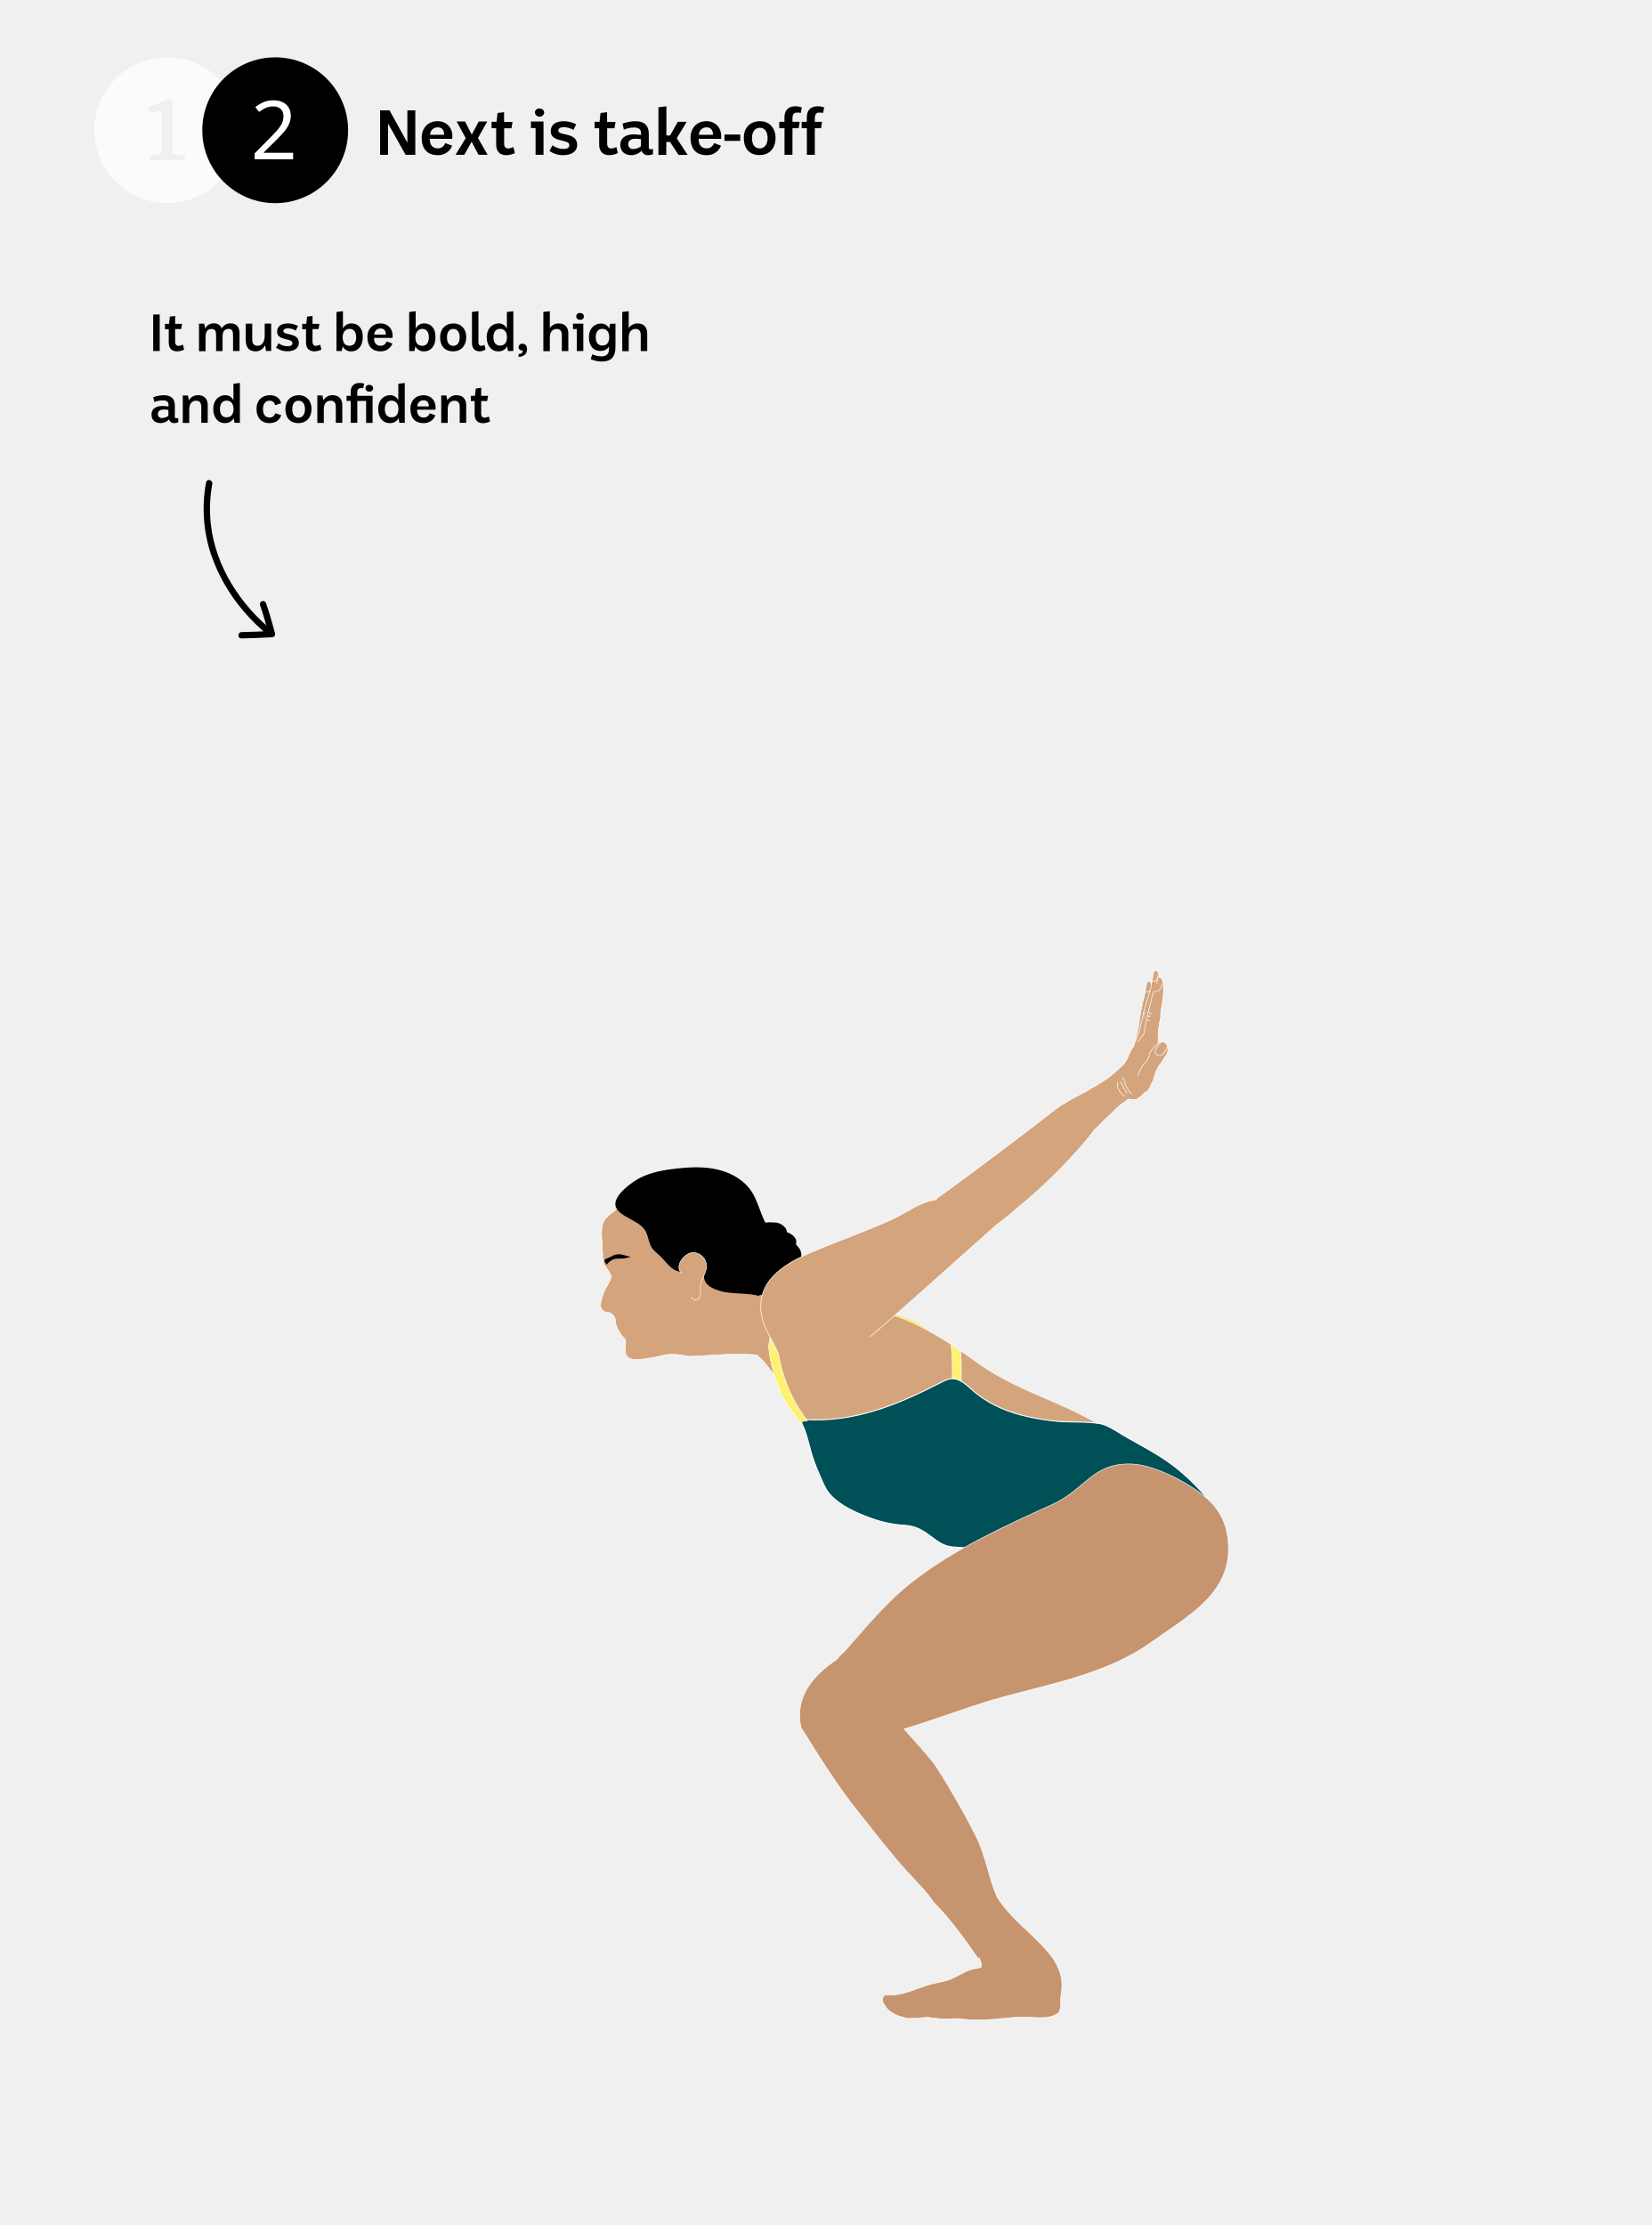
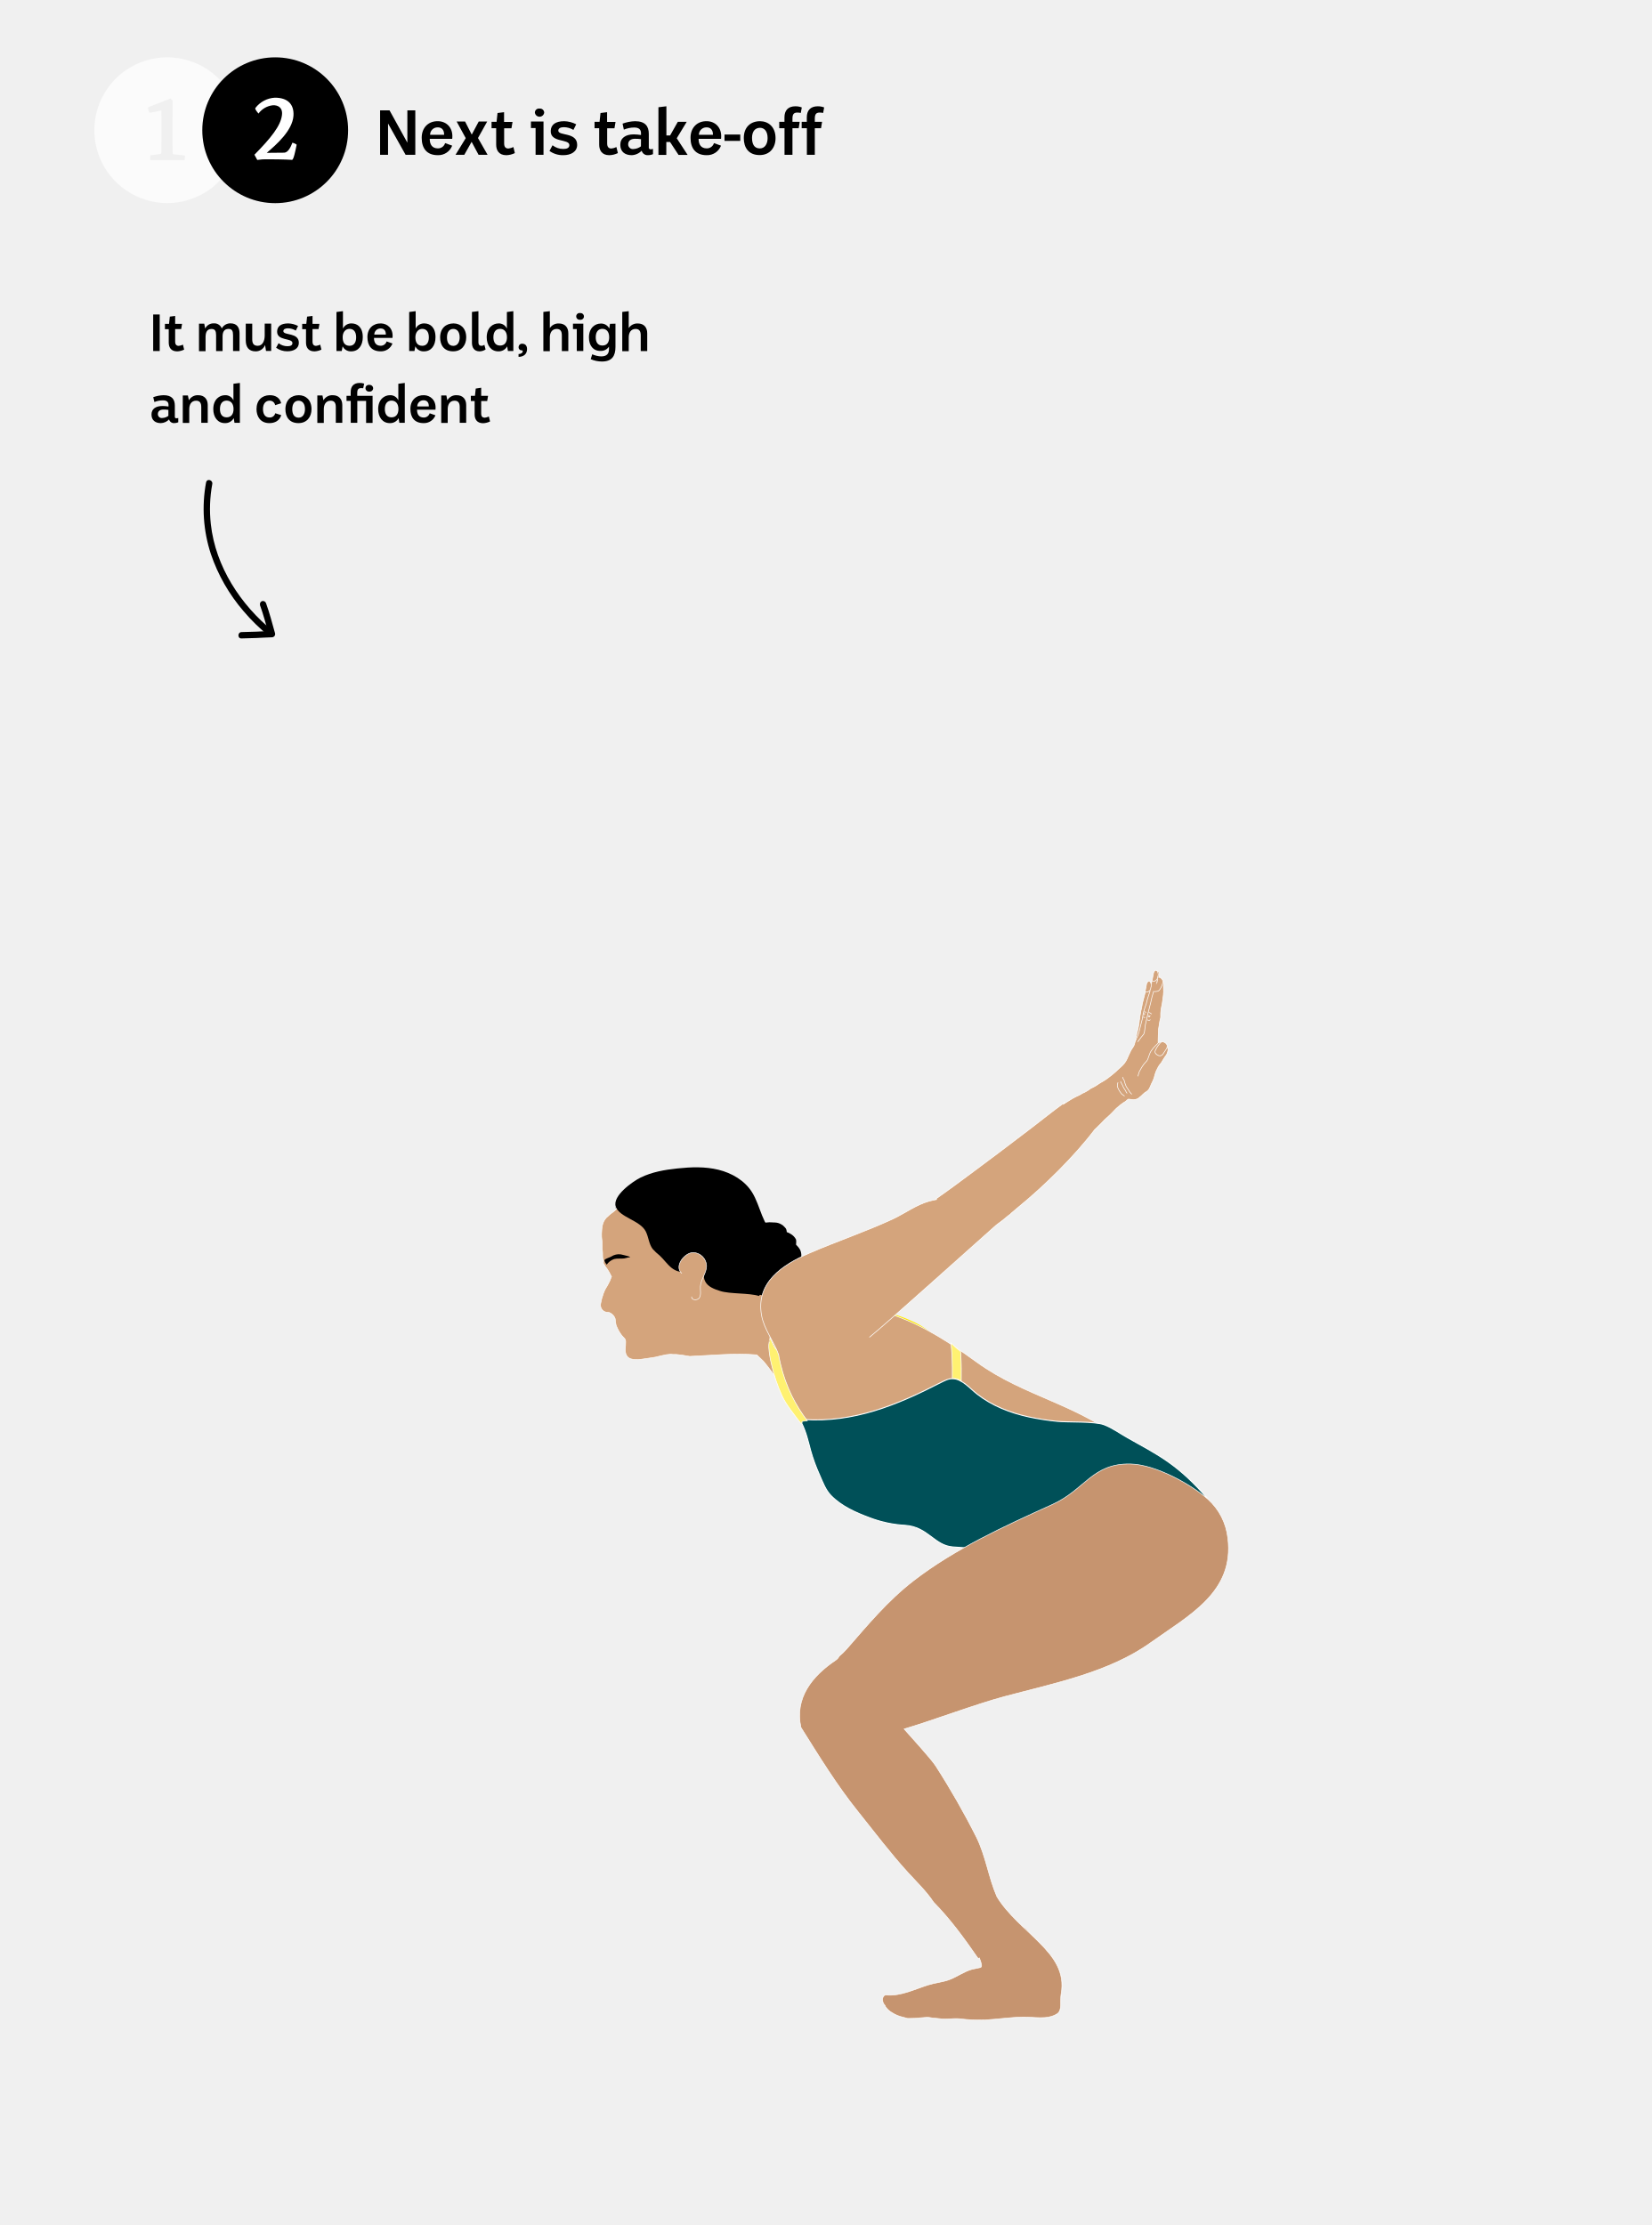
<svg xmlns="http://www.w3.org/2000/svg" id="Layer_1" data-name="Layer 1" viewBox="0 0 780 1051.14">
  <defs>
-     <style>.cls-1,.cls-7{fill:#c6946f;}.cls-1,.cls-3,.cls-4,.cls-5,.cls-6,.cls-7{stroke:#fff;}.cls-1,.cls-2,.cls-3,.cls-4,.cls-5,.cls-6,.cls-7{stroke-miterlimit:10;}.cls-1{stroke-width:0.27px;}.cls-2{fill:none;stroke:#ffea00;stroke-width:1.4px;}.cls-3,.cls-6{fill:#d4a47c;}.cls-3,.cls-7{stroke-width:0.27px;}.cls-4{fill:#005058;stroke-width:0.47px;}.cls-5{fill:#fff171;stroke-width:0.3px;}.cls-6{stroke-width:0.3px;}.cls-8,.cls-9{fill:#fff;}.cls-8{opacity:0.7;}.cls-9{font-size:38.5px;font-family:ABCSerifBold, ABCSerif;}</style>
+     <style>.cls-1,.cls-7{fill:#c6946f;}.cls-1,.cls-3,.cls-4,.cls-5,.cls-6,.cls-7{stroke:#fff;}.cls-1,.cls-2,.cls-3,.cls-4,.cls-5,.cls-6,.cls-7{stroke-miterlimit:10;}.cls-1{stroke-width:0.27px;}.cls-2{fill:none;stroke:#ffea00;stroke-width:1.4px;}.cls-3,.cls-6{fill:#d4a47c;}.cls-3,.cls-7{stroke-width:0.27px;}.cls-4{fill:#005058;stroke-width:0.47px;}.cls-5{fill:#fff171;stroke-width:0.3px;}.cls-6{stroke-width:0.3px;}.cls-8,.cls-9{fill:#fff;}.cls-8{opacity:0.7;}</style>
  </defs>
  <path class="cls-1" d="M484.38,910.94a36.19,36.19,0,0,1-14.55-15.84c-3.52,3.93-9.44,8.59-11.19,15.51-1.45,5.7,7.15,18,4.55,18.93-.34.13-3.58.74-3.94.83-3.78,1-7.25,3.64-11,5-3.23,1.13-6.57,1.4-9.82,2.43-6.39,2-12.75,5.26-19.53,4.77a1.66,1.66,0,0,0-1.17.19,2.6,2.6,0,0,0-.79,2.28,3.53,3.53,0,0,0,.58,1.73c.16.25.41.45.56.7s.15.42.26.6a8.82,8.82,0,0,0,3.06,2.8,15.69,15.69,0,0,0,5.26,2.16,17.15,17.15,0,0,0,2,.54c.47.05.9,0,1.38,0a34.85,34.85,0,0,0,4.56-.25c.73,0,1.42-.15,2.15-.17a13.63,13.63,0,0,1,2-.05c.58.07,1.14.21,1.72.28,1.13.14,2.25.14,3.38.32,3.15.52,6.45-.28,9.66.07a72.1,72.1,0,0,0,11.94.53c5.89-.32,11.77-1.23,17.67-1.36,5.22-.12,11.51,1.47,16.22-1.49,2.62-1.64,1.34-6.17,1.9-9.22,2-10.69-3.61-17.78-10.47-24.68C488.63,915.33,486.45,913.17,484.38,910.94Z" />
  <path class="cls-2" d="M410.68,618.42c4.21,1.19,8.36,2.45,10.76,3a51.84,51.84,0,0,1,8.05,2.88A38.64,38.64,0,0,1,446,637.27c6.35,8.76,8,19.81,7.57,30.39" />
  <path class="cls-2" d="M367.42,636.2c3.68,16.76,10.11,27.16,15.23,40.23" />
  <path class="cls-3" d="M531.71,682c-21.16-18.37-47.66-22-70.33-38.5-14.9-10.83-30.88-21-48.88-24.9-15.78-3.42-33.5-1.23-46.27,8.26-2.66-1.78-5.65-3.75-5.21-5.34,1-3.38,5.06-1.37,5.35-4.44.12-1.32-7.51-6.8-7.42-8.13s-4.86-3.65-3.67-4.44,2.08.74,2.91,1.47,1.56.8,2.29,1.35a7.36,7.36,0,0,0,1.56,1.2,6.17,6.17,0,0,0,4.53.11c1.58-.77,2.1-2.68,3.52-3.61a5.53,5.53,0,0,1,2.06-.64,2.6,2.6,0,0,1-.55-1.56c-.15-3.9,2.18-7.09,3.26-10.69a18.83,18.83,0,0,0-3.23-1.13,29.19,29.19,0,0,1-5-1.91c-1.47-.7-2.93-.9-3.73-2.29-.62-1.08-.53-2.39-1.14-3.46a20.77,20.77,0,0,1-1.39-2.07,31.83,31.83,0,0,1-1.16-3.79c-.84-2.8-2-5.58-2.93-8.35a24.21,24.21,0,0,0-4.6-8.19,19.56,19.56,0,0,0-8-5.23,43.8,43.8,0,0,0-7.12-2.11,73.44,73.44,0,0,0-10.79-1c-4.06-.07-8.64,1.32-12.33,2.89-2.75,1.17-5.55,1.87-8.2,3.36a25.13,25.13,0,0,0-6.72,6.08c-1.67,2-3.72,3.21-5.78,4.66-1,.74-1.69,1.88-2.75,2.68a28.84,28.84,0,0,0-3.59,3c-2.07,2.23-2.09,4.81-2.24,7.63-.11,1.89.42,3.65.29,5.54a14,14,0,0,0,.14,2.74c.13,1,0,2,.1,3,.06.49.31.87.4,1.38s-.19.86,0,1.37a19.76,19.76,0,0,0,1.77,2.62,26.16,26.16,0,0,1,1.82,3.21,2.55,2.55,0,0,0,.17.36c-.06,0-.13.16-.22.5a12.52,12.52,0,0,1-1.12,2.58c-1.05,2.18-1.51,2.17-2.46,4.77a27.43,27.43,0,0,0-1.34,5,3.41,3.41,0,0,0,3.46,4,1.85,1.85,0,0,1,1.21.37,4.75,4.75,0,0,1,2.22,2.67,18.69,18.69,0,0,0,.43,3,18.3,18.3,0,0,0,2.67,4.87c.94,1.21,1.87,1.49,1.85,3,0,1.09-.09,2.2-.15,3.28-.12,2,.37,4,2.47,4.74,2.8,1,7.25-.18,10.11-.5a25,25,0,0,0,3.4-.69,6.93,6.93,0,0,1,1-.27l.17,0a19.73,19.73,0,0,1,4.24-.68,6.82,6.82,0,0,1,1.1.1c.53,0,1.05,0,1.58,0,2.12.2,4.23.52,6.33.91,10.48-.46,21.23-1.6,31.69-.71,1.27,1.18,2.92,2.75,3.14,3a116.78,116.78,0,0,1,12.67,18.77c3.3,5.88,6.61,11.91,12.36,15.78l7.18,4.83c.71,2,3.45,3.44,4.89,4.88,10.6,10.62,26.79,5.51,40,5.81,12.17.27,23.73,5,35.54,7.89,15.65,3.87,31.93,4.65,48,4.08,3.44-.12,8.07-1.65,7.54-5C528.64,698.7,532.79,682.91,531.71,682Z" />
  <path d="M295.83,593.22c.35.07.69.17,1,.27.2.06.61.18.71.4s.05.09,0,.13-.23,0-.31,0a1.86,1.86,0,0,0-.33,0c-.43.09-.85.22-1.28.32-.25,0-.48.13-.74.17-1.56.2-3.25-.09-4.77.29a7,7,0,0,0-3.52,2.65c-.31-.41-1.33-1.74-1-2.22.44-.68,2.52-1.17,3.21-1.64a6.54,6.54,0,0,1,4.41-1C294.09,592.72,294.94,593.06,295.83,593.22Z" />
  <path d="M373.64,586.63c-2.26-1.07-4.87-1.81-7-3.14-6.67-4.22-7.22-13.65-11.44-20.32-3.47-5.49-9.51-9-15.82-10.55S326.49,551.31,320,552c-6,.63-12,1.66-17.43,4.32-3.63,1.8-13.4,8.6-11.7,13.7s11.49,6.45,14.16,11.71c1.36,2.66,1.46,5.92,3.27,8.3a24.55,24.55,0,0,0,3.28,3.08c2,1.83,3.54,4.17,5.67,5.87s5.25,2.63,7.55,1.18a11.2,11.2,0,0,1-.15-5.77c.59-1.86,1.76-1.39,3.7-1.17,2.66.31,4.44,1.5,4.35,4.18s-.8,5.52.39,7.92c1.29,2.59,4.32,3.7,7.08,4.57,4.73,1.51,13.63.85,18.36,2.36,1.72-2.44,1.61-1.42,3.48-3.75,1.4-1.76-2.2-4.11,0-4A18.49,18.49,0,0,0,374,600.86c3.19-2.4,5.65-6.7,4-10.33A8.45,8.45,0,0,0,373.64,586.63Z" />
  <path d="M290.56,570.84l.74-.56-.13-.18A2.91,2.91,0,0,0,290.56,570.84Z" />
  <path class="cls-3" d="M322.09,601.61c-3.94-3.5,1.49-10,5.47-9.89a6.55,6.55,0,0,1,6.2,6.32c0,3.38-2.69,6.28-2.91,9.66-.12,1.78.44,3.71-.41,5.29s-4.06,1.31-3.68-.44" />
  <path d="M361.29,589.8a7,7,0,0,0,1.86-2.83,11.8,11.8,0,0,1,2.4-3.17,6.11,6.11,0,0,1,4-2,6.57,6.57,0,0,1,3.86,1.09,6.5,6.5,0,0,1,2.56,2.56c.41,1.23-.12,3.28-.15,4.56a6.66,6.66,0,0,1-2.06,4.07,6,6,0,0,1-4.06,2.31,19.69,19.69,0,0,1-10.13-3.08c-1.51-.88-2.25-3.16-2.51-4.83s-.22-4.49.62-6c1.59-2.93,5.73-2.75,8.45-2,1.64.47,3.23,1.1,3.92,2.8a9.86,9.86,0,0,1,.42,4.39,18.45,18.45,0,0,1-.58,5,6.84,6.84,0,0,1-1,2.44,19.81,19.81,0,0,0-1.83,2.32,8.31,8.31,0,0,1-2.3,2.39,3.25,3.25,0,0,1-2.46.61,10.4,10.4,0,0,1-3-.56c-.61-.21-1.12-.63-1.71-.88-1-.44-1-.49-1-1.73" />
  <path d="M360.77,588.94c-.54-1.33,0-2.5.65-3.66A6.19,6.19,0,0,0,362,584a1.81,1.81,0,0,1,1.37-1.35c1.72-.63,3.8,0,5.47.45a6.18,6.18,0,0,1,2.05.76c.57.38,1,1,1.52,1.33.33.22.7.27,1,.57s.42.73.74,1.05.55.4.76.86a8.6,8.6,0,0,1,.37,1.19,5,5,0,0,1,.35,2.23,13.87,13.87,0,0,1-.62,2.27,6.4,6.4,0,0,1-.52.92c-.22.38-.29.82-.51,1.2a6.15,6.15,0,0,1-2.8,2.09c-2,1-4.56.76-6.72.57a11.47,11.47,0,0,1-4.78-1.55,26.41,26.41,0,0,1-2.25-1.69,9.71,9.71,0,0,1-2-1.71,8.48,8.48,0,0,1-1.34-2.54,19.7,19.7,0,0,1-.89-3,6.15,6.15,0,0,1,.41-3,8,8,0,0,0,.71-1.44,5.64,5.64,0,0,1,.46-1.6,6.61,6.61,0,0,1,4.39-3.57,20.55,20.55,0,0,1,4.27-.61c.92,0,1.85.09,2.77.12a6.06,6.06,0,0,1,2.81.85,4.32,4.32,0,0,1,1.38,1.06c.34.42.86.79,1,1.3.55,1.52,0,3,.24,4.51a5,5,0,0,1,.2.87c0,.48-.05,1-.07,1.45a10.65,10.65,0,0,1-.23,2.33,6.75,6.75,0,0,1-1.1,2.39,3.6,3.6,0,0,1-2.57,1.49,9.7,9.7,0,0,1-3.68.34,12.86,12.86,0,0,1-4.61-1.68,9.9,9.9,0,0,1-3.75-3.28,10.4,10.4,0,0,1-1.28-2.27,10.69,10.69,0,0,1-.25-2.34c-.11-1.67,1-3.18,1.76-4.53.16-.27.42-1,.71-1.15s.68,0,.92,0" />
  <path d="M357.35,602.82c-.53-1.33,0-2.5.65-3.66a5.69,5.69,0,0,0,.6-1.24,1.87,1.87,0,0,1,1.37-1.36c1.73-.62,3.81,0,5.48.46a6.18,6.18,0,0,1,2.05.76c.56.38,1,1,1.52,1.33.33.22.7.27,1,.57s.42.73.74,1.05.55.4.76.86a8.6,8.6,0,0,1,.37,1.19,5,5,0,0,1,.35,2.23,15,15,0,0,1-.63,2.27,5.52,5.52,0,0,1-.51.92c-.22.38-.29.82-.51,1.2a6.15,6.15,0,0,1-2.8,2.09c-2,1-4.56.76-6.72.57a11.56,11.56,0,0,1-4.79-1.55,26.26,26.26,0,0,1-2.24-1.69,9.77,9.77,0,0,1-2-1.71,8.69,8.69,0,0,1-1.33-2.54,19.7,19.7,0,0,1-.89-3,6.15,6.15,0,0,1,.41-3,8,8,0,0,0,.7-1.44,6,6,0,0,1,.47-1.6,6.62,6.62,0,0,1,4.38-3.57,20.74,20.74,0,0,1,4.28-.61c.92,0,1.84.09,2.77.12a6,6,0,0,1,2.8.85,4.11,4.11,0,0,1,1.38,1.06c.35.42.87.79,1.05,1.3.54,1.52,0,3,.24,4.51a6.12,6.12,0,0,1,.2.87c0,.48-.06,1-.08,1.45a10.06,10.06,0,0,1-.22,2.33,6.93,6.93,0,0,1-1.1,2.39,3.6,3.6,0,0,1-2.58,1.49,9.65,9.65,0,0,1-3.67.34,12.86,12.86,0,0,1-4.61-1.68,10,10,0,0,1-3.75-3.28,10.4,10.4,0,0,1-1.28-2.27,10.69,10.69,0,0,1-.26-2.34c-.11-1.67,1-3.18,1.77-4.53.15-.27.42-1,.7-1.15s.69,0,.93,0" />
  <path class="cls-4" d="M486.52,730.37c14.74-3.07,14.49-11.1,25.05-19.47,8.77-7,14-13.85,25.73-13.7,10,.12,25.67,5,33.64,11.35-14.47-16.95-24.09-21.31-38.24-29.3-3.57-2-7.32-4.73-11.16-6.18-4.34-1.68-17.53-1.1-22.1-1.59a124.27,124.27,0,0,1-13.55-2.11c-8.71-1.92-17.19-5.2-24.26-10.73-3.5-2.74-7.19-7.22-11.59-7.33-2.06-.06-3.92,1-5.72,1.88-20.62,10.62-41.14,19-64.53,17.42a1.16,1.16,0,0,0-1.12,1.67c2.09,4.12,3.07,8.52,4.26,13a81.48,81.48,0,0,0,4.25,11.61c1.46,3.32,2.78,7,5.35,9.63,4.91,5.08,11.77,8.09,18.29,10.51l1.86.67a55.17,55.17,0,0,0,14.79,2.89c10.88.7,13.81,9.54,22.61,10.22C474.94,732.69,479.2,731.9,486.52,730.37Z" />
  <path class="cls-5" d="M378.89,672.05c-.1-.26-.11-.47.09-.52a6.42,6.42,0,0,1,1.41-.21,5.45,5.45,0,0,1,.94-.14,72.62,72.62,0,0,1-7.17-11.54,70.88,70.88,0,0,1-5.42-15.08,55.36,55.36,0,0,1-1.25-6.58c-1.77-.51-2.93-4.44-3.75-6.21,0,0-.27,2.58-.29,2.54l-.13-.27a11,11,0,0,0-.16,2.56,47.74,47.74,0,0,0,1.24,7.78,74.94,74.94,0,0,0,5.07,15.15c1.84,4.05,5.94,9.09,8.91,13A5.79,5.79,0,0,1,378.89,672.05Z" />
  <path class="cls-5" d="M449.86,651.2a7,7,0,0,1,2.22.23,6,6,0,0,1,2,1c.06-4,.05-8-.18-12,0-.64-.09-1.29-.13-1.94a59.52,59.52,0,0,1-4.53-4c.19,2.2.39,4.4.5,6.61C449.88,644.43,449.89,647.82,449.86,651.2Z" />
  <path class="cls-6" d="M410.68,631.77c7.12-5.64,49.89-44.15,59.85-52.95,2.09-1.48,4.07-3.09,5.89-4.62.9-.57,1.18-.83,1.06-.89,1.22-1,2.36-2,3.36-2.84,12.42-10.13,26.68-24.16,36.27-36.81.73-.57,1.33-1.31,2-1.93,1.26-1.13,2.32-2.49,3.62-3.58.82-.68,1.54-1.44,2.31-2.17,1-.91,1.8-2,2.82-2.82a15,15,0,0,1,1.44-1.2c.42-.29.82-.62,1.24-.91s1-.56,1.37-.9a7.27,7.27,0,0,1,.93-.83c.23-.13.57,0,.81,0a11.76,11.76,0,0,0,1.58.2,4.44,4.44,0,0,0,2.44-.61,6.4,6.4,0,0,0,.91-.74c.18-.16.38-.29.56-.44s.29-.32.45-.47a10.45,10.45,0,0,0,1-.9,3.1,3.1,0,0,1,.75-.51,4.47,4.47,0,0,0,1.66-1.71c.34-.66.58-1.37.89-2.05.23-.48.52-.95.71-1.45s.34-.86.52-1.29a12.62,12.62,0,0,0,.44-1.63,15.69,15.69,0,0,1,1.55-3.63,6.89,6.89,0,0,1,1-1.43,6.38,6.38,0,0,0,1-1.48c.25-.45.57-.86.82-1.32s.53-.73.79-1.13a4.32,4.32,0,0,0,.71-1.34,6.14,6.14,0,0,0,.35-1.57,5.75,5.75,0,0,0-.75-2.06c-.06-.12-.07-.25-.12-.37a1.09,1.09,0,0,0-.36-.41,2.88,2.88,0,0,0-.59-.45,3.33,3.33,0,0,0-1.39-.25,3,3,0,0,0-.67.11c-.14.05-.29.05-.43.09s-.23.17-.39.09a1.88,1.88,0,0,1,0-.53,5,5,0,0,1,0-.54c0-1.56.12-3.13.15-4.69,0-1,.32-2,.43-3a15.06,15.06,0,0,1,.4-2.21,4,4,0,0,0,.23-1.12c0-.34,0-.67,0-1a11.53,11.53,0,0,1,.09-1.77c.1-.55.09-1.11.23-1.65s.22-1.18.36-1.77a15.64,15.64,0,0,0,.29-1.94c.07-.64.2-1.25.24-1.89,0-.23.08-.45.08-.69s0-.68.07-1c.07-.94-.09-1.9-.06-2.83a9,9,0,0,0-.09-2.74,1,1,0,0,0-.53-.63,1,1,0,0,1-.45-.31c-.21-.21-.43-.56-.75-.58a.62.62,0,0,0-.47.18s.05-.06.06-.09c.13-.44.12-.88.23-1.31a1.17,1.17,0,0,0-.1-1.09,1.11,1.11,0,0,0-.81-.6,1.18,1.18,0,0,0-1.07.35,4.65,4.65,0,0,0-1,2.05,10.66,10.66,0,0,0-.57,2.58,7,7,0,0,1-.12,1.12c0-.43-.07-.79-.61-.94-.21-.07-.45-.17-.65,0a3.28,3.28,0,0,0-.34.31,1.34,1.34,0,0,0-.25.37l-.21.55a4.07,4.07,0,0,0-.24.91,2,2,0,0,1-.06.54c-.12.43-.23.86-.34,1.29l-.68,2.63-.54,2.11c-.14.52-.3,1-.41,1.56-.06.29-.05.57-.12.85a5.47,5.47,0,0,0-.16.7,9.43,9.43,0,0,1-.37,1.72,16.85,16.85,0,0,0-.33,2c0,.27-.15.52-.17.8a3.21,3.21,0,0,1-.07.53,2.38,2.38,0,0,0,0,.46,4.34,4.34,0,0,1-.14.6c-.07.42-.09.85-.12,1.27a5.87,5.87,0,0,1-.16.6,4,4,0,0,0,0,.49c0,.35-.2.67-.23,1a4.36,4.36,0,0,1-.11.71l-.36,1.37c-.07.3-.15.59-.23.88s0,.47-.08.72c-.14.65-.25,1.3-.41,1.94s-.32,1.3-.49,1.94a7.69,7.69,0,0,1-.29.93,6.12,6.12,0,0,1-.72,1.27c-.2.29-.4.58-.59.89a10,10,0,0,0-.48.92c-.36.7-.67,1.42-1,2.14a15.36,15.36,0,0,1-1,2.14,9.4,9.4,0,0,1-1.53,2.07c-.61.58-1.19,1.18-1.85,1.7-.5.4-.91.88-1.39,1.31s-.93.82-1.41,1.22c-.76.64-1.54,1.24-2.34,1.83a17.7,17.7,0,0,1-2.18,1.47c-.51.28-1,.6-1.52.89a9.13,9.13,0,0,0-1,.64,12.45,12.45,0,0,1-1.72,1.09,19.17,19.17,0,0,0-1.92,1c-.43.28-.83.63-1.26.9s-.94.53-1.42.8-.75.31-1.11.49-.59.38-.89.56c-.66.38-1.38.7-2.07,1-2.06,1-4,2.35-5.93,3.53l.34-.64c-6.6,4.79-12.92,10-19.45,14.87q-11.78,9-23.64,17.79c-5.82,4.33-11.65,8.69-17.62,12.82l.37.26c-1.23.24-2.45.5-3.62.82-5.9,1.63-11.39,5.72-17,8.36-12.94,6-26.5,10.52-39.58,16.2-12.56,5.44-25.25,13.76-22.49,29.29,1.2,6.76,5.86,12.33,8.14,18.8m179.1-177.66-.06.09a0,0,0,0,0,0,0Zm-.32,1.41a1.93,1.93,0,0,1-.21.45l.24-.93c0-.15.07-.32.11-.49,0,.09,0,.19-.07.31S546.56,463.69,546.51,463.89Z" />
  <path class="cls-6" d="M530.33,508.79c-.14.29.27.86.42,1.11a3.71,3.71,0,0,1,.46,1c.07.28.13.56.19.84a11.24,11.24,0,0,0,.45,1.19,1.33,1.33,0,0,0,.17.43c.14.22.29.44.44.64a12.05,12.05,0,0,1,.8,1.21,4.19,4.19,0,0,0,.68,1,4.41,4.41,0,0,1,.68.76" />
  <path class="cls-6" d="M529.43,510.79c-.21.41.44,1.07.59,1.44a6.61,6.61,0,0,0,.36.7,6.83,6.83,0,0,1,.29.75c.1.23.27.42.39.64s.38.54.55.82.24.53.38.77.3.39.42.61" />
  <path class="cls-6" d="M528.12,511.33a4.92,4.92,0,0,0-.32,1.69,3,3,0,0,0,.36,1.12c.22.42.4.86.66,1.26.15.24.34.48.51.71s.35.52.56.75a4.46,4.46,0,0,0,.75.54c.16.12.46.28.55.46" />
  <path class="cls-6" d="M547.2,492.61a2.33,2.33,0,0,1-.54.59c-.4.35-.75.75-1.13,1.12a9.26,9.26,0,0,0-.78.88c-.29.35-.57.69-.83,1.07s-.36.55-.52.83a6.91,6.91,0,0,0-.35.85c-.24.63-.46,1.28-.67,1.92a4.48,4.48,0,0,1-.72,1.41c-.45.55-1,1-1.42,1.6-.29.37-.52.75-.78,1.14s-.33.54-.48.81-.38.65-.55,1c-.09.17-.22.34-.29.51s-.06.24-.11.36a2.25,2.25,0,0,0-.13.42,4.24,4.24,0,0,1-.25.86c0,.1-.08.45-.23.43" />
  <path class="cls-6" d="M549.34,498l.2-.3,1.15-1.76a2.89,2.89,0,0,0,.67-2.05,2.43,2.43,0,0,0-1.26-1.43,1.77,1.77,0,0,0-1.14-.31,1.83,1.83,0,0,0-.92.61,12.67,12.67,0,0,0-2.24,3.38,1.58,1.58,0,0,0-.15,1.18,1.68,1.68,0,0,0,.36.51,3.15,3.15,0,0,0,1.35.87,1.8,1.8,0,0,0,1.55-.24A2.08,2.08,0,0,0,549.34,498Z" />
  <path class="cls-6" d="M541.93,481.81c.28.07.56.17.84.22a.51.51,0,0,0,.34-.06c.11-.06.18-.21.28-.31" />
  <path class="cls-6" d="M543.23,480.44l-.53-.14c-.14,0-.28,0-.42-.06" />
  <path class="cls-6" d="M543.44,480l-.52-.14-.27-.06a1.33,1.33,0,0,0-.28,0" />
  <path class="cls-6" d="M544.08,479a1.33,1.33,0,0,1-.35-.13c-.14-.08-.26-.21-.4-.3a1.62,1.62,0,0,0-.35-.17,2.4,2.4,0,0,0-.38-.12" />
  <path class="cls-6" d="M541.42,478.26c-.18-.05-.32-.17-.5-.22l-.21-.06c-.09,0-.23,0-.3,0" />
  <path class="cls-6" d="M540.09,478.82c.16,0,.3,0,.46.07l.44.11" />
  <path class="cls-6" d="M540.08,479.24l.57.15" />
  <path class="cls-6" d="M539.94,480.49l.74.19a1.56,1.56,0,0,0,.68,0" />
  <path class="cls-6" d="M545,468.16a55.29,55.29,0,0,0-1.5,5.79l-.19.71c-.68,2.63-1.34,5.21-1.92,7.86a2.6,2.6,0,0,0-.11.62c0,.27-.19.54-.21.81-.09,1-.28,1.92-.37,2.92a4.11,4.11,0,0,1-.45,1.72c-.72.89-1.47,1.72-2.15,2.68a1.88,1.88,0,0,1-.81.89" />
  <path class="cls-6" d="M543.31,468c-.29,1.13-.92,2.6-1.21,3.72-.14.56-.29,1.13-.44,1.69l-.21.86c-.08.31-.23.58-.32.89-.24.81-.56,1.58-.78,2.4-.08.33-.17.67-.25,1-.16.6-.22,1.21-.32,1.81s-.15.89-.26,1.34-.21.79-.31,1.19L538,487.76a13.46,13.46,0,0,1-.79,2.08,14.62,14.62,0,0,0-.89,2" />
  <path class="cls-6" d="M548.16,461.91c2.07,1.18.76,3.52.42,4.28-.58,1.29-1.16,2.26-2.47,2.18-.22,0-.76.16-1,.11" />
  <path class="cls-6" d="M544.17,463.49a3.61,3.61,0,0,0,1,.09c.19-.09.4-.15.58-.24a2.17,2.17,0,0,0,.72-.58,3.63,3.63,0,0,0,.48-1.5,3.05,3.05,0,0,0,.21-.88,2.41,2.41,0,0,1-.08-.25,1.64,1.64,0,0,1,0-.23,2.09,2.09,0,0,0-.16-.54,2,2,0,0,0-.56-.89c-.22-.19-.86-.24-1.42,1Z" />
  <path class="cls-6" d="M540.91,468.59a3.58,3.58,0,0,0,1,.09c.18-.09.39-.15.57-.24a2.17,2.17,0,0,0,.72-.57,3.72,3.72,0,0,0,.48-1.51,3.07,3.07,0,0,0,.22-.88,2.5,2.5,0,0,1-.09-.25l0-.23a2.12,2.12,0,0,0-.17-.54,2.08,2.08,0,0,0-.55-.89c-.22-.19-.86-.23-1.43,1Z" />
  <path class="cls-7" d="M580,726.65a29,29,0,0,0-9.44-18.42C562.85,701.4,546,691.86,534,691.61c-18.06-.38-21.44,12.16-36.92,19.15-22.93,10.36-46.2,21.07-65.39,35.88-12.56,9.69-21.95,21.19-31.83,32.47a31.17,31.17,0,0,1-3.42,3.29,4.83,4.83,0,0,1-1.7,1.93c-11.16,7.49-19.45,17.87-16.39,31.76,8.51,13.54,16.84,27.18,26.88,39.68,7.77,9.66,15.3,19.71,23.66,28.86,4.06,4.45,8.72,8.9,12.09,14,8,8.12,14.51,17.12,21.12,26.68l.54-.35c.95,2.4,1.46,4.18.53,4.53-.34.13-3.58.74-3.94.83-3.78,1-7.25,3.64-11,5-3.23,1.13-6.57,1.4-9.82,2.43-6.39,2-12.75,5.26-19.53,4.77a1.66,1.66,0,0,0-1.17.19,2.6,2.6,0,0,0-.79,2.28,3.53,3.53,0,0,0,.58,1.73c.16.25.41.45.56.7s.15.42.26.6a8.82,8.82,0,0,0,3.06,2.8,15.69,15.69,0,0,0,5.26,2.16,17.15,17.15,0,0,0,2,.54c.47.05.9,0,1.38,0a34.85,34.85,0,0,0,4.56-.25c.73,0,1.42-.15,2.15-.17a13.63,13.63,0,0,1,2-.05c.58.07,1.14.21,1.72.28,1.13.14,2.25.14,3.38.32,3.15.52,6.45-.28,9.66.07a72.1,72.1,0,0,0,11.94.53c5.89-.32,11.77-1.23,17.67-1.36,5.22-.12,11.51,1.47,16.22-1.49,2.62-1.64,1.34-6.17,1.9-9.22,2-10.69-3.61-17.78-10.47-24.68-5.94-6-15-13.34-19.86-21.54-3.91-9-5.22-19.1-9.61-28a370.67,370.67,0,0,0-19.2-33.61c-2.19-3.46-12.27-14.39-15-17.53,13.5-4,33.95-11.74,47.61-15.38,23.18-6.17,49.31-11.38,68.8-25.36C561.85,763,583.17,752.13,580,726.65Z" />
  <path d="M97.35,227.85a68.34,68.34,0,0,0,2.26,33.88,81.51,81.51,0,0,0,15.44,27A88.38,88.38,0,0,0,127,300.4c1.49,1.2,3.62-.91,2.12-2.12-15.47-12.49-27.31-30.61-29.53-50.65a65,65,0,0,1,.69-19c.35-1.89-2.54-2.69-2.89-.8Z" />
  <path d="M122.78,285.81c1.69,4.63,2.92,9.41,4.25,14.16l1.45-1.9c-2.49.06-5,.24-7.47.34-2.31.1-4.62.1-6.94.2-1.92.09-1.93,3.09,0,3,2.32-.1,4.63-.1,6.94-.2,2.49-.1,5-.28,7.47-.34a1.52,1.52,0,0,0,1.44-1.9c-1.33-4.75-2.56-9.52-4.24-14.16a1.55,1.55,0,0,0-1.85-1.05,1.52,1.52,0,0,0-1,1.85Z" />
  <path d="M75.44,148.57v17.26H72.36V148.57Z" />
  <path d="M82.74,149.26V153H86l-.42,2.47H82.74v5.92c0,1.4.64,2,1.68,2a5.72,5.72,0,0,0,2-.57l.56,2.34a8.09,8.09,0,0,1-3.27.84c-3,0-4-2-4-4.14V155.5h-1.8V153h1.94l.37-3.42Z" />
  <path d="M96.48,152.91l.44,2.29a4.34,4.34,0,0,1,4-2.44,3.77,3.77,0,0,1,3.85,2.39,4.55,4.55,0,0,1,4.16-2.39c3,0,4.22,2,4.22,4.64v8.43h-3.06v-7.45c0-2-.47-3-2.14-3-2.22,0-2.81,1.68-2.81,3.58v6.9h-3.06v-7.45c0-2-.47-3-2.15-3-2.36,0-2.83,1.9-2.83,4v6.51H94V152.91Z" />
-   <path d="M119.15,152.91v7.45c0,2,.79,3,2.59,3,2.34,0,3.3-2.42,3.3-4.86v-5.62h3.06v12.92h-2.44l-.45-2.81a4.7,4.7,0,0,1-4.46,3c-3.16,0-4.66-1.95-4.66-5.2v-7.87Z" />
-   <path d="M131.6,162.13a6.72,6.72,0,0,0,4.19,1.43c1.48,0,2.35-.44,2.35-1.5,0-2.52-7.47-.84-7.23-5.57.1-2.32,1.8-3.7,5.23-3.7A10.49,10.49,0,0,1,140.8,154l-1.08,2.17a7.36,7.36,0,0,0-3.7-1.07c-1.21,0-2.22.4-2.17,1.41.15,2.05,7.32.47,7.32,5.45,0,2.66-2.39,4-5.45,4a8.86,8.86,0,0,1-5.3-1.68Z" />
+   <path d="M119.15,152.91v7.45c0,2,.79,3,2.59,3,2.34,0,3.3-2.42,3.3-4.86v-5.62h3.06v12.92h-2.44l-.45-2.81a4.71,4.71,0,0,1-4.46,3c-3.16,0-4.66-1.95-4.66-5.2v-7.87Z" />
+   <path d="M131.6,162.13a6.72,6.72,0,0,0,4.19,1.43c1.48,0,2.35-.44,2.35-1.5,0-2.52-7.47-.84-7.23-5.57.1-2.32,1.8-3.7,5.23-3.7A10.49,10.49,0,0,1,140.8,154l-1.08,2.17a7.36,7.36,0,0,0-3.7-1.07c-1.21,0-2.22.4-2.17,1.41.14,2.05,7.32.47,7.32,5.45,0,2.66-2.39,4-5.45,4a8.86,8.86,0,0,1-5.3-1.68Z" />
  <path d="M147.63,149.26V153h3.26l-.42,2.47h-2.84v5.92c0,1.4.64,2,1.68,2a5.72,5.72,0,0,0,1.95-.57l.57,2.34a8.21,8.21,0,0,1-3.28.84c-3,0-4-2-4-4.14V155.5h-1.8V153h1.94l.37-3.42Z" />
-   <path d="M162,147v8.21a4.39,4.39,0,0,1,4.31-2.41c2.44.07,5.06,1.72,5.06,6.48,0,3.9-2,6.71-5.45,6.71a4.28,4.28,0,0,1-4.07-2.37l-.42,2.22h-2.49V147.39Zm-.12,12.36c0,2.21.81,4,3.25,4,2,0,3.11-1.5,3.11-4,0-3-1.51-4-3.13-4C163.32,155.35,161.87,156.76,161.87,159.35Z" />
+   <path d="M162,147v8.21a4.39,4.39,0,0,1,4.31-2.41c2.44.07,5.06,1.72,5.06,6.48,0,3.9-2,6.71-5.45,6.71a4.28,4.28,0,0,1-4.07-2.37l-.42,2.22h-2.49V147.39Zm-.13,12.36c0,2.21.82,4,3.26,4,2,0,3.11-1.5,3.11-4,0-3-1.51-4-3.13-4C163.32,155.35,161.86,156.76,161.86,159.35Z" />
  <path d="M185.39,162.28a5.76,5.76,0,0,1-5.57,3.7c-4.34,0-6.26-2.71-6.26-6.76s2.71-6.53,6.43-6.43c3,.07,5.75,2.34,5.45,6.46l-.05.39h-8.73c0,2.2.94,3.7,3.18,3.7a2.87,2.87,0,0,0,2.79-2.05Zm-3.13-4.22c.05-2-1-2.93-2.54-2.88a2.87,2.87,0,0,0-2.91,2.88Z" />
  <path d="M196.35,147v8.21a4.39,4.39,0,0,1,4.31-2.41c2.44.07,5.06,1.72,5.06,6.48,0,3.9-1.95,6.71-5.45,6.71a4.27,4.27,0,0,1-4.07-2.37l-.42,2.22h-2.49V147.39Zm-.13,12.36c0,2.21.82,4,3.26,4,2,0,3.1-1.5,3.1-4,0-3-1.5-4-3.13-4S196.22,156.76,196.22,159.35Z" />
  <path d="M214.23,152.79c3.23,0,6,2.19,6,6.6,0,3.63-2.15,6.59-6.17,6.59-4.36,0-6.16-3-6.16-6.59C207.94,155,210.72,152.79,214.23,152.79Zm-3.09,6.6c0,2.05.69,4,3,4,2.1,0,3-1.95,3-4,0-2.86-1.41-4-3-4C212.52,155.38,211.14,156.49,211.14,159.39Z" />
  <path d="M226,147v14.62c0,1.39.62,1.76,1.53,1.76a2.42,2.42,0,0,0,1.28-.47l.57,2.19a5.35,5.35,0,0,1-2.79.89c-2.56,0-3.65-1.73-3.65-4.07V147.36Z" />
  <path d="M242.49,147v18.84h-2.56l-.35-2.22a4.52,4.52,0,0,1-4.12,2.37c-3.47.05-5.55-2.84-5.55-6.63,0-4.64,3-6.56,5.53-6.56a4.1,4.1,0,0,1,4,2.44v-7.84Zm-9.42,12.33c0,2.2.86,3.92,3.16,3.92s3.25-1.72,3.25-3.89c0-2.94-1.58-4-3.28-4S233.07,156.49,233.07,159.32Z" />
  <path d="M246.61,165.49a1.42,1.42,0,0,1-1.63-1.58,1.6,1.6,0,0,1,1.73-1.53c1.7,0,2.37,1.33,2.24,2.91-.19,2.34-2,3.28-4,3.3v-1.33c1.16,0,2-.62,2-1.36C246.91,165.71,246.61,165.49,246.61,165.49Z" />
  <path d="M259.73,147v8a4.82,4.82,0,0,1,4.24-2.19c3,0,4.49,1.94,4.49,4.61v8.43H265.4v-7.45c0-2-.74-3-2.41-3-2.35,0-3.26,1.9-3.26,4v6.51h-3.06V147.36Z" />
  <path d="M275.54,152.91v12.92h-3.08V155.45h-1.8v-2.54Zm-1.55-5a1.6,1.6,0,1,1,0,3.16,1.63,1.63,0,0,1-1.8-1.63A1.59,1.59,0,0,1,274,147.88Z" />
-   <path d="M290.73,152.91v11c0,4.29-1.67,6.88-6.41,6.88a13.36,13.36,0,0,1-5.28-1.11l.72-2.31a11.13,11.13,0,0,0,4.22,1c2.78,0,3.69-1.38,3.69-3.5v-1.14a4.44,4.44,0,0,1-4,2.05c-3.48.07-5.48-2.57-5.48-6.36,0-4.64,3-6.56,5.52-6.56a4.28,4.28,0,0,1,4.1,2.34l.32-2.22Zm-9.32,6.41c0,2.2.86,3.92,3.16,3.92s3.2-1.72,3.2-3.89c0-2.94-1.55-4-3.23-4S281.41,156.49,281.41,159.32Z" />
-   <path d="M297,147v8a4.81,4.81,0,0,1,4.24-2.19c3,0,4.49,1.94,4.49,4.61v8.43h-3.06v-7.45c0-2-.74-3-2.41-3-2.35,0-3.26,1.9-3.26,4v6.51h-3.06V147.36Z" />
+   <path d="M290.73,152.91v11c0,4.29-1.67,6.88-6.41,6.88a13.36,13.36,0,0,1-5.28-1.11l.72-2.31a11.13,11.13,0,0,0,4.22,1c2.78,0,3.69-1.38,3.69-3.5v-1.14a4.45,4.45,0,0,1-4,2.05c-3.47.07-5.47-2.57-5.47-6.36,0-4.64,3-6.56,5.52-6.56a4.28,4.28,0,0,1,4.1,2.34l.32-2.22Zm-9.32,6.41c0,2.2.86,3.92,3.16,3.92s3.2-1.72,3.2-3.89c0-2.94-1.55-4-3.23-4S281.41,156.49,281.41,159.32Z" />
+   <path d="M297,147v8a4.82,4.82,0,0,1,4.24-2.19c3,0,4.49,1.94,4.49,4.61v8.43h-3.06v-7.45c0-2-.74-3-2.42-3-2.34,0-3.25,1.9-3.25,4v6.51h-3.06V147.36Z" />
  <path d="M72.38,187.64a15.49,15.49,0,0,1,4.89-.94c3.89,0,5.32,1.92,5.32,4.93v5.23a.65.65,0,0,0,.62.74,2.41,2.41,0,0,0,1-.15v2.05a5,5,0,0,1-2,.39,2.34,2.34,0,0,1-2.34-1.75,5.64,5.64,0,0,1-3.89,1.75c-2.52,0-4.39-1.28-4.42-4s2-4.09,5.25-4.09a19.85,19.85,0,0,1,2.79.25v-.77c0-1.4-.89-2.17-2.66-2.14a10.41,10.41,0,0,0-4,.79Zm7.16,6a13.13,13.13,0,0,0-2.52-.15c-1.48.07-2.42.77-2.44,2.07a1.81,1.81,0,0,0,2.1,1.9,5.1,5.1,0,0,0,2.86-1Z" />
  <path d="M88.76,186.82l.47,2.3a4.76,4.76,0,0,1,4.41-2.42c3,0,4.49,2,4.49,4.61v8.43H95.07V192.3c0-2-.74-3-2.41-3-2.35,0-3.26,1.89-3.26,4v6.51H86.34V186.82Z" />
  <path d="M113.32,180.91v18.83h-2.56l-.35-2.21a4.5,4.5,0,0,1-4.11,2.36c-3.48.05-5.55-2.83-5.55-6.63,0-4.64,3-6.56,5.52-6.56a4.09,4.09,0,0,1,4,2.44V181.3Zm-9.42,12.32c0,2.2.87,3.93,3.16,3.93s3.26-1.73,3.26-3.9c0-2.93-1.58-4-3.28-4S103.9,190.4,103.9,193.23Z" />
  <path d="M132.86,196.12c-.84,2.64-3,3.77-5.62,3.77-4.24,0-6.07-3.15-6.07-6.61,0-4.21,2.61-6.51,6.14-6.58,3.11-.07,5,1.53,5.5,3.8l-2.84.91a2.54,2.54,0,0,0-2.61-2.12c-1.78,0-3.13,1.31-3.13,3.94,0,2.1.79,4,3.08,4a2.6,2.6,0,0,0,2.71-2Z" />
-   <path d="M141.15,186.7c3.23,0,6,2.19,6,6.61,0,3.62-2.15,6.58-6.17,6.58-4.36,0-6.16-3-6.16-6.58C134.86,188.89,137.65,186.7,141.15,186.7Zm-3.09,6.61c0,2.05.69,4,3,4,2.1,0,3-1.94,3-4,0-2.86-1.41-4-3-4C139.45,189.29,138.06,190.4,138.06,193.31Z" />
+   <path d="M141.15,186.7c3.23,0,6,2.19,6,6.61,0,3.62-2.15,6.58-6.17,6.58-4.36,0-6.16-3-6.16-6.58C134.86,188.89,137.65,186.7,141.15,186.7Zm-3.09,6.61c0,2.05.7,4,3,4,2.1,0,3-1.94,3-4,0-2.86-1.41-4-3-4C139.45,189.29,138.06,190.4,138.06,193.31Z" />
  <path d="M152.32,186.82l.47,2.3a4.76,4.76,0,0,1,4.41-2.42c3,0,4.49,2,4.49,4.61v8.43h-3.06V192.3c0-2-.74-3-2.41-3-2.35,0-3.26,1.89-3.26,4v6.51H149.9V186.82Z" />
  <path d="M165.66,187V185.2c0-2.64,1.38-4.29,4.25-4.29a6.9,6.9,0,0,1,2.12.32l-.47,2.19c-.1,0-.5-.07-.89-.07-1.36,0-1.92.56-1.92,2.34V187H176v12.79h-3.06V189.41h-4.16v10.33h-3.09V189.41h-2V187Zm8.81-5.16a1.65,1.65,0,0,1,1.8,1.56,1.62,1.62,0,0,1-1.8,1.6,1.64,1.64,0,0,1-1.83-1.63C172.64,182.48,173.28,181.79,174.47,181.79Z" />
  <path d="M191.21,180.91v18.83h-2.56l-.35-2.21a4.5,4.5,0,0,1-4.11,2.36c-3.48.05-5.55-2.83-5.55-6.63,0-4.64,3-6.56,5.52-6.56a4.09,4.09,0,0,1,4,2.44V181.3Zm-9.42,12.32c0,2.2.87,3.93,3.16,3.93s3.26-1.73,3.26-3.9c0-2.93-1.58-4-3.28-4S181.79,190.4,181.79,193.23Z" />
  <path d="M205.69,196.19a5.75,5.75,0,0,1-5.57,3.7c-4.34,0-6.26-2.71-6.26-6.75s2.71-6.54,6.43-6.44c3,.07,5.75,2.34,5.45,6.46l-.05.4H197c0,2.19.94,3.69,3.18,3.69a2.87,2.87,0,0,0,2.79-2ZM202.56,192c.05-2-1-2.94-2.54-2.89a2.88,2.88,0,0,0-2.91,2.89Z" />
  <path d="M210.85,186.82l.47,2.3a4.76,4.76,0,0,1,4.41-2.42c3,0,4.49,2,4.49,4.61v8.43h-3.06V192.3c0-2-.74-3-2.42-3-2.34,0-3.25,1.89-3.25,4v6.51h-3.06V186.82Z" />
  <path d="M227.3,183.17V187h3.25l-.42,2.46H227.3v5.92c0,1.41.64,1.95,1.68,1.95a5.43,5.43,0,0,0,1.94-.57l.57,2.34a7.94,7.94,0,0,1-3.28.84c-3,0-4-2-4-4.14v-6.34h-1.8V187h1.95l.37-3.43Z" />
  <path class="cls-8" d="M95.79,61.4A36.74,36.74,0,0,1,104.16,38a34.44,34.44,0,1,0,.11,46.9A36.78,36.78,0,0,1,95.79,61.4ZM87.2,75.66H70.92L71,73.39l4.46-.58c.58,0,.81-.23.81-1,.08-10.05,0-19.6,0-19.6l-5.62,1.08c-.19-.31-1.12-2.46-.46-2.73l10.35-4,1,1s-.12,20.87,0,24.37c0,.77.19,1,.73,1l5.08.54Z" />
  <circle cx="130" cy="61.53" r="34.44" />
-   <text class="cls-9" transform="translate(118.45 75.26)">2</text>
+   <path class="cls-9" d="M120.65,51a12.41,12.41,0,0,1,9.24-4.85c5.89,0,9.08,3,8.74,8.51-.47,7-8,13.59-12.63,17.55l8.31-.08c1.78-.15,3-2.54,3.82-4.73,0,0,1.73.5,2,1-.66,3.16-1.43,7.12-2.2,7.12,0,0-3.69-.27-11.47-.27a25.63,25.63,0,0,0-4.93.31l-1.34-2.46c7.77-7.9,12.39-13.63,13-18.71.46-3.66-2-4.82-4.35-4.66a9.73,9.73,0,0,0-6.74,3.92C121.92,53.39,120.19,51.55,120.65,51Z" />
  <path d="M184,52.13l8.43,15.27V52.13h3.75v21h-4.59L183.3,58.34V73.13h-3.75v-21Z" />
  <path d="M213.6,68.81a7,7,0,0,1-6.78,4.5c-5.28,0-7.62-3.3-7.62-8.22s3.3-8,7.83-7.83c3.69.09,7,2.85,6.63,7.86l-.06.48H203c0,2.67,1.14,4.5,3.87,4.5a3.5,3.5,0,0,0,3.39-2.49Zm-3.81-5.13c.06-2.43-1.26-3.57-3.09-3.51a3.5,3.5,0,0,0-3.54,3.51Z" />
  <path d="M219.69,57.41l3.15,6.18,3.3-6.18h4l-4.35,7.8,4.53,7.92h-4.26L222.78,67l-3.45,6.12h-4.14L220,65.27l-4.29-7.86Z" />
  <path d="M238.11,53v4.59h4l-.51,3h-3.45v7.2c0,1.71.78,2.37,2,2.37a6.83,6.83,0,0,0,2.37-.69l.69,2.85a9.82,9.82,0,0,1-4,1c-3.69,0-4.83-2.46-4.83-5V60.56H232.2v-3h2.37l.45-4.17Z" />
  <path d="M256.74,57.41V73.13H253V60.5H250.8V57.41Zm-1.89-6.12a2,2,0,0,1,2.22,1.89,2.22,2.22,0,0,1-4.41,0A1.93,1.93,0,0,1,254.85,51.29Z" />
  <path d="M261,68.63a8.15,8.15,0,0,0,5.1,1.74c1.8,0,2.85-.54,2.85-1.83,0-3.06-9.09-1-8.79-6.78.12-2.82,2.19-4.5,6.36-4.5a12.78,12.78,0,0,1,5.67,1.47l-1.32,2.64a8.9,8.9,0,0,0-4.5-1.29c-1.47,0-2.7.48-2.64,1.71.18,2.49,8.91.57,8.91,6.63,0,3.24-2.91,4.92-6.63,4.89a10.76,10.76,0,0,1-6.45-2Z" />
  <path d="M286.77,53v4.59h4l-.51,3h-3.45v7.2c0,1.71.78,2.37,2,2.37a6.83,6.83,0,0,0,2.37-.69l.69,2.85a9.82,9.82,0,0,1-4,1c-3.69,0-4.83-2.46-4.83-5V60.56h-2.19v-3h2.37l.45-4.17Z" />
  <path d="M294.09,58.4A18.74,18.74,0,0,1,300,57.26c4.74,0,6.48,2.34,6.48,6v6.36a.79.79,0,0,0,.75.9,3,3,0,0,0,1.23-.18v2.49a6.08,6.08,0,0,1-2.49.48,2.84,2.84,0,0,1-2.85-2.13,6.87,6.87,0,0,1-4.74,2.13c-3.06,0-5.34-1.56-5.37-4.83s2.46-5,6.39-5a24.49,24.49,0,0,1,3.39.3v-.93c0-1.71-1.08-2.64-3.24-2.61a12.68,12.68,0,0,0-4.86,1Zm8.7,7.35a16.62,16.62,0,0,0-3.06-.18c-1.8.09-2.94.93-3,2.52a2.21,2.21,0,0,0,2.55,2.31,6.17,6.17,0,0,0,3.48-1.26Z" />
  <path d="M314.79,50.21V64h1.74l3.66-6.45h4.2l-4.71,7.77,5.13,7.86h-4.29l-4-6.09h-1.77v6.09h-3.72V50.66Z" />
  <path d="M340.59,68.81a7,7,0,0,1-6.78,4.5c-5.28,0-7.62-3.3-7.62-8.22s3.3-8,7.83-7.83c3.69.09,7,2.85,6.63,7.86l-.06.48H330c0,2.67,1.14,4.5,3.87,4.5a3.5,3.5,0,0,0,3.39-2.49Zm-3.81-5.13c.06-2.43-1.26-3.57-3.09-3.51a3.5,3.5,0,0,0-3.54,3.51Z" />
  <path d="M349.68,63.56v3h-7.44v-3Z" />
  <path d="M359,57.26c3.93,0,7.35,2.67,7.35,8,0,4.41-2.61,8-7.5,8-5.31,0-7.5-3.6-7.5-8C351.33,59.93,354.72,57.26,359,57.26Zm-3.75,8c0,2.49.84,4.86,3.66,4.86,2.55,0,3.69-2.37,3.69-4.86,0-3.48-1.71-4.89-3.6-4.89C356.91,60.41,355.23,61.76,355.23,65.3Z" />
  <path d="M370.56,57.56V55.43c0-3.21,1.68-5.22,5.19-5.22a8.28,8.28,0,0,1,3,.54l-.48,2.61a7.71,7.71,0,0,0-1.59-.18c-1.65,0-2.34.69-2.34,2.85v1.53h3.42l-.48,3h-2.94V73.13h-3.75V60.56H368.1v-3Z" />
  <path d="M381.12,57.56V55.43c0-3.21,1.68-5.22,5.19-5.22a8.28,8.28,0,0,1,3,.54l-.48,2.61a7.71,7.71,0,0,0-1.59-.18c-1.65,0-2.34.69-2.34,2.85v1.53h3.42l-.48,3h-2.94V73.13h-3.75V60.56h-2.46v-3Z" />
</svg>
